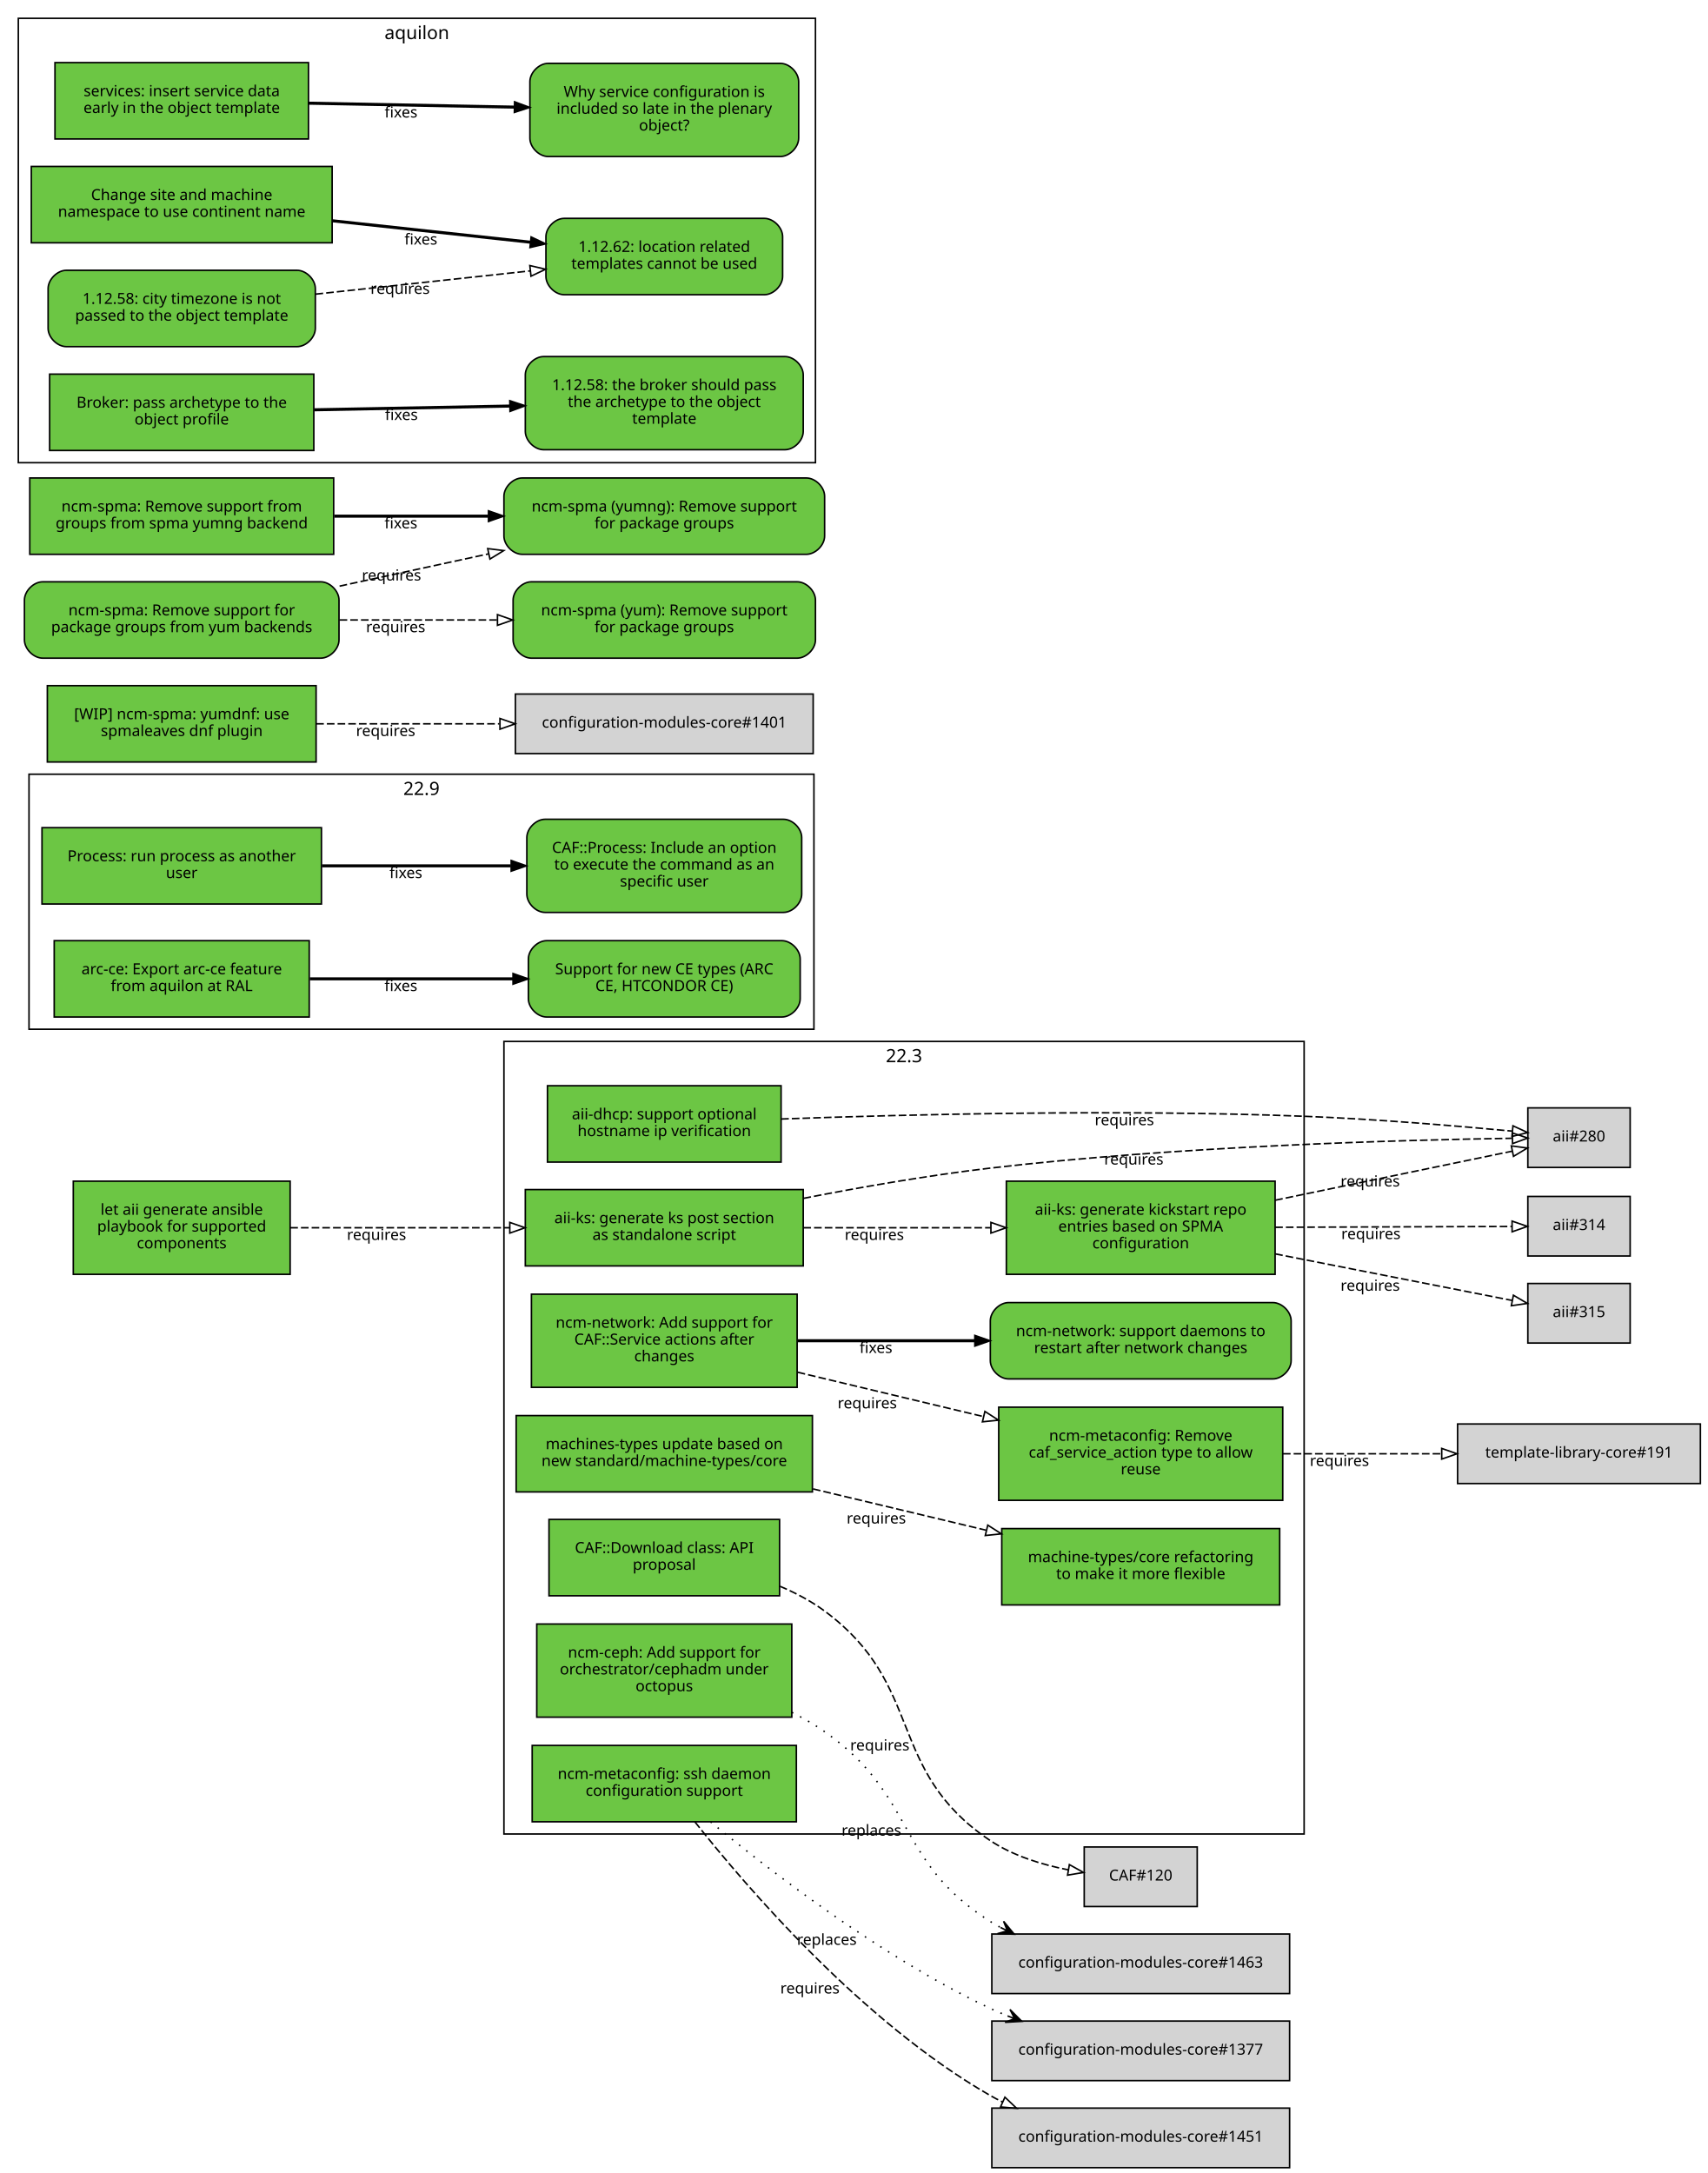
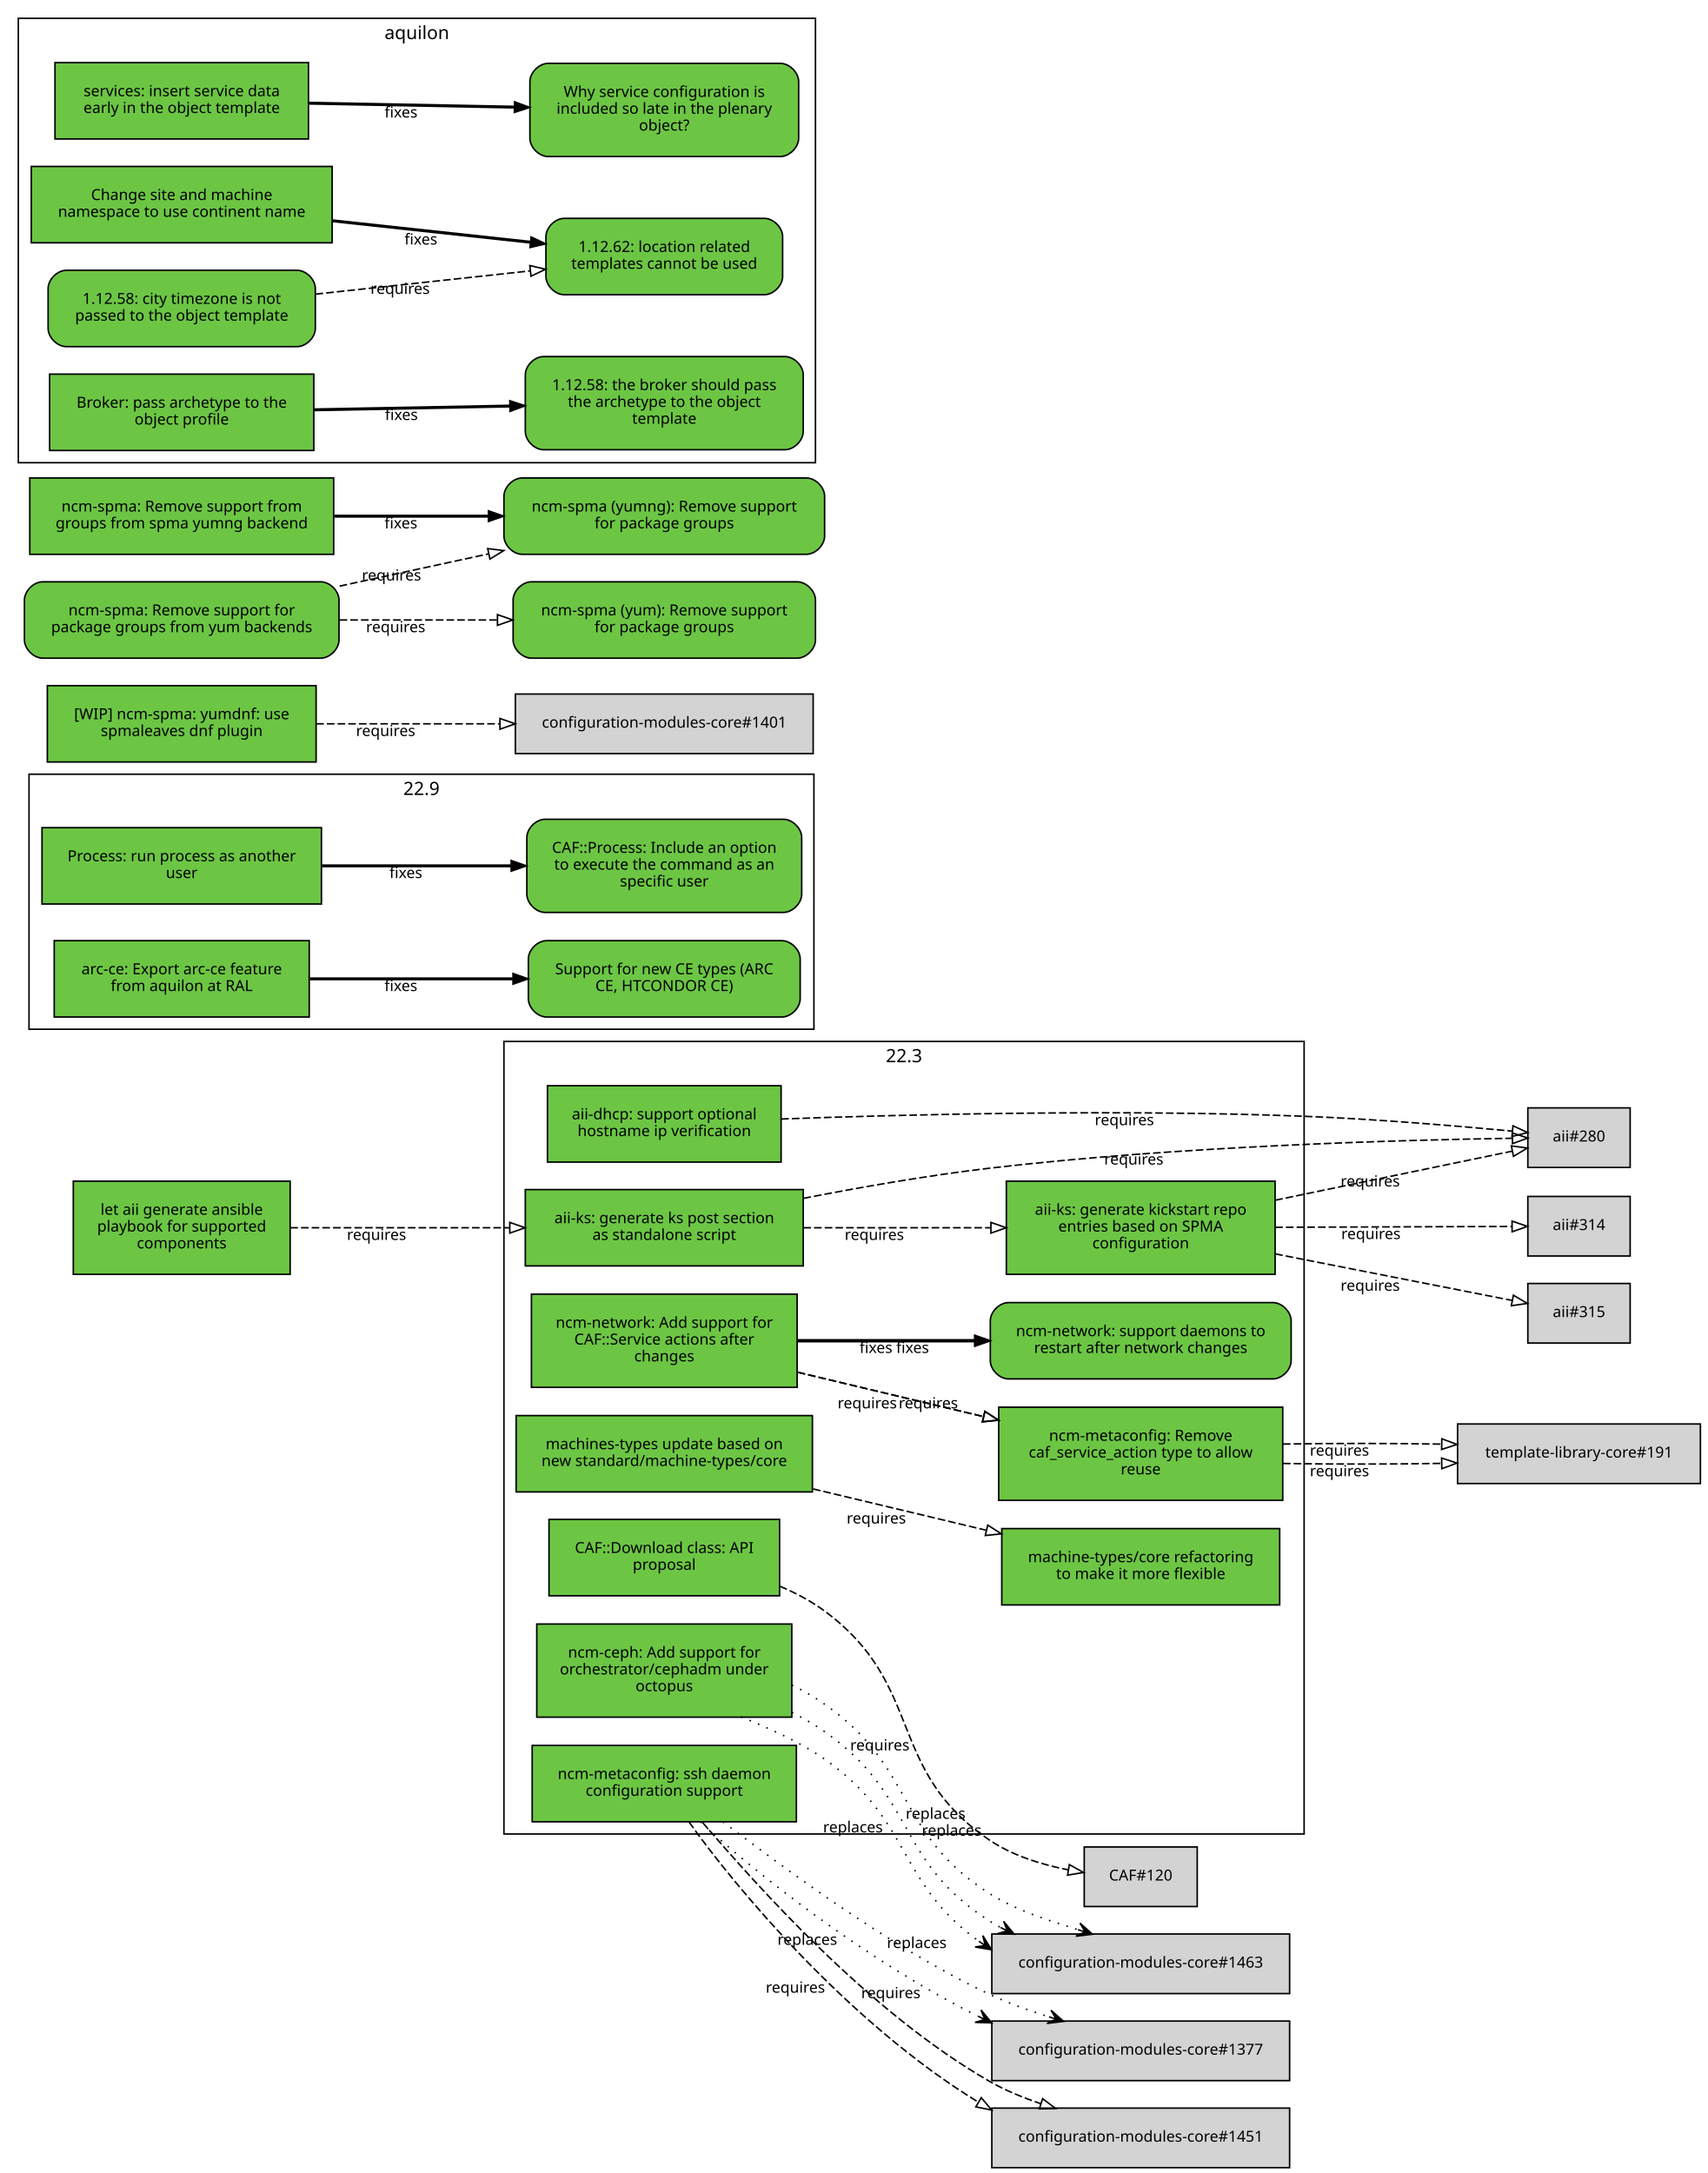
<svg xmlns="http://www.w3.org/2000/svg" xmlns:xlink="http://www.w3.org/1999/xlink" width="1118pt" height="1423pt" viewBox="0.00 0.00 1118.00 1423.00">
  <g id="graph0" class="graph" transform="scale(1 1) rotate(0) translate(4 1419)">
    <polygon fill="white" stroke="white" points="-4,5 -4,-1419 1115,-1419 1115,5 -4,5" />
    <g id="clust4" class="cluster">
      <polygon fill="none" stroke="black" points="8,-1116 8,-1407 530,-1407 530,-1116 8,-1116" />
      <text text-anchor="middle" x="269" y="-1393.4" font-family="Sans" font-size="12.00">aquilon</text>
    </g>
    <g id="clust2" class="cluster">
      <polygon fill="none" stroke="black" points="15,-745 15,-912 529,-912 529,-745 15,-745" />
      <text text-anchor="middle" x="272" y="-898.4" font-family="Sans" font-size="12.00">22.9</text>
    </g>
    <g id="clust1" class="cluster">
      <polygon fill="none" stroke="black" points="326,-218 326,-737 850,-737 850,-218 326,-218" />
      <text text-anchor="middle" x="588" y="-723.4" font-family="Sans" font-size="12.00">22.3</text>
    </g>
    <g id="node1" class="node">
      <g id="a_node1">
        <a xlink:href="https://github.com/quattor/aii/pull/328" xlink:title="aii#328 (pull-request)" target="_parent">
          <polygon fill="#6cc644" stroke="black" points="522,-640 340,-640 340,-590 522,-590 522,-640" />
          <text text-anchor="middle" x="431" y="-618" font-family="Sans" font-size="10.00">aii-ks: generate ks post section</text>
          <text text-anchor="middle" x="431" y="-607" font-family="Sans" font-size="10.00">as standalone script</text>
        </a>
      </g>
    </g>
    <g id="node2" class="node">
      <polygon fill="lightgrey" stroke="black" points="1063.5,-693.5 996.5,-693.5 996.5,-654.5 1063.5,-654.5 1063.5,-693.5" />
      <text text-anchor="middle" x="1030" y="-671.5" font-family="Sans" font-size="10.00">aii#280</text>
    </g>
    <g id="edge1" class="edge">
      <path fill="none" stroke="black" stroke-dasharray="5,2" d="M522.133,-634.255C559.652,-641.572 603.766,-649.274 644,-654 767.61,-668.518 914.782,-672.497 986.065,-673.588" />
      <polygon fill="none" stroke="black" points="986.382,-677.093 996.43,-673.734 986.48,-670.094 986.382,-677.093" />
      <text text-anchor="middle" x="738.473" y="-656.396" font-family="Sans" font-size="10.00">requires</text>
    </g>
    <g id="node3" class="node">
      <g id="a_node3">
        <a xlink:href="https://github.com/quattor/aii/pull/316" xlink:title="aii#316 (pull-request)" target="_parent">
          <polygon fill="#6cc644" stroke="black" points="831,-645.5 655,-645.5 655,-584.5 831,-584.5 831,-645.5" />
          <text text-anchor="middle" x="743" y="-623.5" font-family="Sans" font-size="10.00">aii-ks: generate kickstart repo</text>
          <text text-anchor="middle" x="743" y="-612.5" font-family="Sans" font-size="10.00">entries based on SPMA</text>
          <text text-anchor="middle" x="743" y="-601.5" font-family="Sans" font-size="10.00">configuration</text>
        </a>
      </g>
    </g>
    <g id="edge2" class="edge">
      <path fill="none" stroke="black" stroke-dasharray="5,2" d="M522.081,-615C560.563,-615 605.56,-615 644.792,-615" />
      <polygon fill="none" stroke="black" points="644.899,-618.5 654.899,-615 644.899,-611.5 644.899,-618.5" />
      <text text-anchor="middle" x="568.561" y="-607" font-family="Sans" font-size="10.00">requires</text>
    </g>
    <g id="edge3" class="edge">
      <path fill="none" stroke="black" stroke-dasharray="5,2" d="M831.058,-633.023C882.518,-643.676 945.406,-656.695 986.29,-665.158" />
      <polygon fill="none" stroke="black" points="985.688,-668.608 996.19,-667.208 987.107,-661.753 985.688,-668.608" />
      <text text-anchor="middle" x="893.279" y="-642.044" font-family="Sans" font-size="10.00">requires</text>
    </g>
    <g id="node4" class="node">
      <polygon fill="lightgrey" stroke="black" points="1063.5,-635.5 996.5,-635.5 996.5,-596.5 1063.5,-596.5 1063.5,-635.5" />
      <text text-anchor="middle" x="1030" y="-613.5" font-family="Sans" font-size="10.00">aii#314</text>
    </g>
    <g id="edge4" class="edge">
      <path fill="none" stroke="black" stroke-dasharray="5,2" d="M831.058,-615.305C882.409,-615.486 945.14,-615.706 986.03,-615.849" />
      <polygon fill="none" stroke="black" points="986.177,-619.35 996.19,-615.885 986.202,-612.35 986.177,-619.35" />
      <text text-anchor="middle" x="893.741" y="-607.596" font-family="Sans" font-size="10.00">requires</text>
    </g>
    <g id="node5" class="node">
      <polygon fill="lightgrey" stroke="black" points="1063.5,-578.5 996.5,-578.5 996.5,-539.5 1063.5,-539.5 1063.5,-578.5" />
      <text text-anchor="middle" x="1030" y="-556.5" font-family="Sans" font-size="10.00">aii#315</text>
    </g>
    <g id="edge5" class="edge">
      <path fill="none" stroke="black" stroke-dasharray="5,2" d="M831.058,-597.894C882.518,-587.782 945.406,-575.425 986.29,-567.392" />
      <polygon fill="none" stroke="black" points="987.052,-570.809 996.19,-565.447 985.702,-563.941 987.052,-570.809" />
      <text text-anchor="middle" x="893.279" y="-573.738" font-family="Sans" font-size="10.00">requires</text>
    </g>
    <g id="node6" class="node">
      <g id="a_node6">
        <a xlink:href="https://github.com/quattor/aii/pull/299" xlink:title="aii#299 (pull-request)" target="_parent">
          <polygon fill="#6cc644" stroke="black" points="507.5,-708 354.5,-708 354.5,-658 507.5,-658 507.5,-708" />
          <text text-anchor="middle" x="431" y="-686" font-family="Sans" font-size="10.00">aii-dhcp: support optional</text>
          <text text-anchor="middle" x="431" y="-675" font-family="Sans" font-size="10.00">hostname ip verification</text>
        </a>
      </g>
    </g>
    <g id="edge6" class="edge">
      <path fill="none" stroke="black" stroke-dasharray="5,2" d="M507.544,-686.217C591.286,-689.245 730.343,-692.672 850,-688 896.634,-686.179 949.947,-681.699 986.175,-678.294" />
      <polygon fill="none" stroke="black" points="986.759,-681.754 996.382,-677.32 986.094,-674.786 986.759,-681.754" />
      <text text-anchor="middle" x="732.307" y="-682.165" font-family="Sans" font-size="10.00">requires</text>
    </g>
    <g id="node7" class="node">
      <g id="a_node7">
        <a xlink:href="https://github.com/quattor/aii/pull/331" xlink:title="aii#331 (pull-request)" target="_parent">
          <polygon fill="#6cc644" stroke="black" points="186,-645.5 44,-645.5 44,-584.5 186,-584.5 186,-645.5" />
          <text text-anchor="middle" x="115" y="-623.5" font-family="Sans" font-size="10.00">let aii generate ansible</text>
          <text text-anchor="middle" x="115" y="-612.5" font-family="Sans" font-size="10.00">playbook for supported</text>
          <text text-anchor="middle" x="115" y="-601.5" font-family="Sans" font-size="10.00">components</text>
        </a>
      </g>
    </g>
    <g id="edge7" class="edge">
      <path fill="none" stroke="black" stroke-dasharray="5,2" d="M186.077,-615C228.343,-615 282.883,-615 329.668,-615" />
      <polygon fill="none" stroke="black" points="329.834,-618.5 339.834,-615 329.834,-611.5 329.834,-618.5" />
      <text text-anchor="middle" x="242.574" y="-607" font-family="Sans" font-size="10.00">requires</text>
    </g>
    <g id="node8" class="node">
      <g id="a_node8">
        <a xlink:href="https://github.com/quattor/CAF/pull/257" xlink:title="CAF#257 (pull-request)" target="_parent">
          <polygon fill="#6cc644" stroke="black" points="206.5,-877 23.5,-877 23.5,-827 206.5,-827 206.5,-877" />
          <text text-anchor="middle" x="115" y="-855" font-family="Sans" font-size="10.00">Process: run process as another</text>
          <text text-anchor="middle" x="115" y="-844" font-family="Sans" font-size="10.00">user</text>
        </a>
      </g>
    </g>
    <g id="node9" class="node">
      <g id="a_node9">
        <a xlink:href="https://github.com/quattor/CAF/issues/253" xlink:title="CAF#253 (issue)" target="_parent">
          <path fill="#6cc644" stroke="black" d="M509,-882.5C509,-882.5 353,-882.5 353,-882.5 347,-882.5 341,-876.5 341,-870.5 341,-870.5 341,-833.5 341,-833.5 341,-827.5 347,-821.5 353,-821.5 353,-821.5 509,-821.5 509,-821.5 515,-821.5 521,-827.5 521,-833.5 521,-833.5 521,-870.5 521,-870.5 521,-876.5 515,-882.5 509,-882.5" />
          <text text-anchor="middle" x="431" y="-860.5" font-family="Sans" font-size="10.00">CAF::Process: Include an option</text>
          <text text-anchor="middle" x="431" y="-849.5" font-family="Sans" font-size="10.00">to execute the command as an</text>
          <text text-anchor="middle" x="431" y="-838.5" font-family="Sans" font-size="10.00">specific user</text>
        </a>
      </g>
    </g>
    <g id="edge8" class="edge">
      <path fill="none" stroke="black" stroke-width="2" d="M206.822,-852C245.561,-852 290.88,-852 330.522,-852" />
      <polygon fill="black" stroke="black" points="330.737,-855.5 340.737,-852 330.737,-848.5 330.737,-855.5" />
      <text text-anchor="middle" x="261.782" y="-844" font-family="Sans" font-size="10.00">fixes</text>
    </g>
    <g id="node10" class="node">
      <g id="a_node10">
        <a xlink:href="https://github.com/quattor/CAF/pull/110" xlink:title="CAF#110 (pull-request)" target="_parent">
          <polygon fill="#6cc644" stroke="black" points="506.5,-424 355.5,-424 355.5,-374 506.5,-374 506.5,-424" />
          <text text-anchor="middle" x="431" y="-402" font-family="Sans" font-size="10.00">CAF::Download class: API</text>
          <text text-anchor="middle" x="431" y="-391" font-family="Sans" font-size="10.00">proposal</text>
        </a>
      </g>
    </g>
    <g id="node11" class="node">
      <polygon fill="lightgrey" stroke="black" points="780,-209.5 706,-209.5 706,-170.5 780,-170.5 780,-209.5" />
      <text text-anchor="middle" x="743" y="-187.5" font-family="Sans" font-size="10.00">CAF#120</text>
    </g>
    <g id="edge9" class="edge">
      <path fill="none" stroke="black" stroke-dasharray="5,2" d="M506.719,-380.235C517.084,-375.852 527.186,-370.504 536,-364 602.102,-315.225 575.898,-259.941 644,-214 659.174,-203.764 678.288,-197.885 695.597,-194.513" />
      <polygon fill="none" stroke="black" points="696.275,-197.948 705.537,-192.802 695.088,-191.049 696.275,-197.948" />
      <text text-anchor="middle" x="572.151" y="-272.731" font-family="Sans" font-size="10.00">requires</text>
    </g>
    <g id="node12" class="node">
      <g id="a_node12">
        <a xlink:href="https://github.com/quattor/configuration-modules-core/pull/1490" xlink:title="configuration-modules-core#1490 (pull-request)" target="_parent">
          <polygon fill="#6cc644" stroke="black" points="514.5,-355.5 347.5,-355.5 347.5,-294.5 514.5,-294.5 514.5,-355.5" />
          <text text-anchor="middle" x="431" y="-333.5" font-family="Sans" font-size="10.00">ncm-ceph: Add support for</text>
          <text text-anchor="middle" x="431" y="-322.5" font-family="Sans" font-size="10.00">orchestrator/cephadm under</text>
          <text text-anchor="middle" x="431" y="-311.5" font-family="Sans" font-size="10.00">octopus</text>
        </a>
      </g>
    </g>
    <g id="node13" class="node">
      <polygon fill="lightgrey" stroke="black" points="840.5,-152.5 645.5,-152.5 645.5,-113.5 840.5,-113.5 840.5,-152.5" />
      <text text-anchor="middle" x="743" y="-130.5" font-family="Sans" font-size="10.00">configuration-modules-core#1463</text>
    </g>
    <g id="edge10" class="edge">
+       <path fill="none" stroke="black" stroke-dasharray="1,5" d="M481.285,-294.741C499.458,-287.218 519.597,-278.482 536,-267 593.066,-227.054 583.433,-186.227 636.979,-147.805" />
+       <polygon fill="black" stroke="black" points="645.353,-142.154 639.581,-151.478 641.208,-144.951 637.063,-147.748 637.063,-147.748 637.063,-147.748 641.208,-144.951 634.546,-144.018 645.353,-142.154 645.353,-142.154" />
+       <text text-anchor="middle" x="554.538" y="-219.039" font-family="Sans" font-size="10.00">replaces</text>
+     </g>
+     <g id="edge11" class="edge">
      <path fill="none" stroke="black" stroke-dasharray="1,5" d="M514.567,-297.644C522.072,-293.866 529.344,-289.659 536,-285 595.873,-243.09 582.324,-200.209 644,-161 646.301,-159.537 648.679,-158.15 651.118,-156.833" />
      <polygon fill="black" stroke="black" points="660.181,-152.368 653.199,-160.824 655.696,-154.577 651.21,-156.787 651.21,-156.787 651.21,-156.787 655.696,-154.577 649.222,-152.75 660.181,-152.368 660.181,-152.368" />
-       <text text-anchor="middle" x="566.663" y="-216.923" font-family="Sans" font-size="10.00">replaces</text>
+       <text text-anchor="middle" x="608.663" y="-227.923" font-family="Sans" font-size="10.00">replaces</text>
+     </g>
+     <g id="edge17" class="edge">
+       <path fill="none" stroke="black" stroke-dasharray="1,5" d="M514.567,-315.565C522.072,-311.866 529.344,-307.659 536,-303 595.873,-261.09 582.324,-218.209 644,-179 661.341,-167.976 683.116,-161.192 701.733,-155.389" />
+       <polygon fill="black" stroke="black" points="711.421,-152.336 703.236,-159.634 706.652,-153.839 701.883,-155.342 701.883,-155.342 701.883,-155.342 706.652,-153.839 700.531,-151.05 711.421,-152.336 711.421,-152.336" />
+       <text text-anchor="middle" x="619.206" y="-216.899" font-family="Sans" font-size="10.00">replaces</text>
    </g>
    <g id="node14" class="node">
      <g id="a_node14">
        <a xlink:href="https://github.com/quattor/configuration-modules-core/pull/1452" xlink:title="configuration-modules-core#1452 (pull-request)" target="_parent">
          <polygon fill="#6cc644" stroke="black" points="517.5,-276 344.5,-276 344.5,-226 517.5,-226 517.5,-276" />
          <text text-anchor="middle" x="431" y="-254" font-family="Sans" font-size="10.00">ncm-metaconfig: ssh daemon</text>
          <text text-anchor="middle" x="431" y="-243" font-family="Sans" font-size="10.00">configuration support</text>
        </a>
      </g>
    </g>
    <g id="node15" class="node">
      <polygon fill="lightgrey" stroke="black" points="840.5,-95.5 645.5,-95.5 645.5,-56.5 840.5,-56.5 840.5,-95.5" />
      <text text-anchor="middle" x="743" y="-73.5" font-family="Sans" font-size="10.00">configuration-modules-core#1377</text>
    </g>
-     <g id="edge11" class="edge">
-       <path fill="none" stroke="black" stroke-dasharray="1,5" d="M461.302,-225.961C500.523,-193.6 573.366,-137.451 644,-104 647.778,-102.211 651.694,-100.513 655.689,-98.906" />
-       <polygon fill="black" stroke="black" points="665.129,-95.318 657.38,-103.077 660.455,-97.094 655.781,-98.871 655.781,-98.871 655.781,-98.871 660.455,-97.094 654.182,-94.665 665.129,-95.318 665.129,-95.318" />
-       <text text-anchor="middle" x="537.444" y="-145.408" font-family="Sans" font-size="10.00">replaces</text>
+     <g id="edge12" class="edge">
+       <path fill="none" stroke="black" stroke-dasharray="1,5" d="M454.595,-225.931C490.225,-192.854 562.837,-135.421 636.051,-98.892" />
+       <polygon fill="black" stroke="black" points="645.446,-94.323 638.421,-102.743 640.949,-96.51 636.453,-98.696 636.453,-98.696 636.453,-98.696 640.949,-96.51 634.485,-94.65 645.446,-94.323 645.446,-94.323" />
+       <text text-anchor="middle" x="524.667" y="-145.428" font-family="Sans" font-size="10.00">replaces</text>
    </g>
    <g id="node16" class="node">
      <polygon fill="lightgrey" stroke="black" points="840.5,-38.5 645.5,-38.5 645.5,0.5 840.5,0.5 840.5,-38.5" />
      <text text-anchor="middle" x="743" y="-16.5" font-family="Sans" font-size="10.00">configuration-modules-core#1451</text>
    </g>
-     <g id="edge12" class="edge">
-       <path fill="none" stroke="black" stroke-dasharray="5,2" d="M451.039,-225.948C485.052,-182.932 560.551,-95.028 644,-47 646.711,-45.44 649.516,-43.961 652.387,-42.561" />
-       <polygon fill="none" stroke="black" points="654.069,-45.642 661.754,-38.349 651.198,-39.258 654.069,-45.642" />
-       <text text-anchor="middle" x="526.394" y="-113.542" font-family="Sans" font-size="10.00">requires</text>
+     <g id="edge13" class="edge">
+       <path fill="none" stroke="black" stroke-dasharray="5,2" d="M447.179,-225.903C477.998,-182.481 552.091,-94.064 636.641,-42.402" />
+       <polygon fill="none" stroke="black" points="638.574,-45.325 645.388,-37.213 635.002,-39.305 638.574,-45.325" />
+       <text text-anchor="middle" x="516.862" y="-114.072" font-family="Sans" font-size="10.00">requires</text>
+     </g>
+     <g id="edge18" class="edge">
+       <path fill="none" stroke="black" stroke-dasharray="1,5" d="M469.484,-225.943C510.115,-195.298 578.021,-144.247 644,-113 656.106,-107.267 669.623,-102.476 682.656,-98.338" />
+       <polygon fill="black" stroke="black" points="692.497,-95.297 684.272,-102.549 687.72,-96.773 682.943,-98.25 682.943,-98.25 682.943,-98.25 687.72,-96.773 681.615,-93.95 692.497,-95.297 692.497,-95.297" />
+       <text text-anchor="middle" x="596.34" y="-143.316" font-family="Sans" font-size="10.00">replaces</text>
+     </g>
+     <g id="edge19" class="edge">
+       <path fill="none" stroke="black" stroke-dasharray="5,2" d="M455.89,-225.734C491.877,-184.085 564.314,-101.862 644,-56 654.304,-50.07 665.95,-45.324 677.523,-41.386" />
+       <polygon fill="none" stroke="black" points="678.757,-44.665 687.197,-38.26 676.605,-38.004 678.757,-44.665" />
+       <text text-anchor="middle" x="579.363" y="-110.512" font-family="Sans" font-size="10.00">requires</text>
    </g>
    <g id="node17" class="node">
      <g id="a_node17">
        <a xlink:href="https://github.com/quattor/configuration-modules-core/pull/1336" xlink:title="configuration-modules-core#1336 (pull-request)" target="_parent">
          <polygon fill="#6cc644" stroke="black" points="518,-571.5 344,-571.5 344,-510.5 518,-510.5 518,-571.5" />
          <text text-anchor="middle" x="431" y="-549.5" font-family="Sans" font-size="10.00">ncm-network: Add support for</text>
          <text text-anchor="middle" x="431" y="-538.5" font-family="Sans" font-size="10.00">CAF::Service actions after</text>
          <text text-anchor="middle" x="431" y="-527.5" font-family="Sans" font-size="10.00">changes</text>
        </a>
      </g>
    </g>
    <g id="node18" class="node">
      <g id="a_node18">
        <a xlink:href="https://github.com/quattor/configuration-modules-core/pull/1335" xlink:title="configuration-modules-core#1335 (pull-request)" target="_parent">
          <polygon fill="#6cc644" stroke="black" points="836,-497.5 650,-497.5 650,-436.5 836,-436.5 836,-497.5" />
          <text text-anchor="middle" x="743" y="-475.5" font-family="Sans" font-size="10.00">ncm-metaconfig: Remove</text>
          <text text-anchor="middle" x="743" y="-464.5" font-family="Sans" font-size="10.00">caf_service_action type to allow</text>
          <text text-anchor="middle" x="743" y="-453.5" font-family="Sans" font-size="10.00">reuse</text>
        </a>
      </g>
    </g>
-     <g id="edge13" class="edge">
+     <g id="edge14" class="edge">
      <path fill="none" stroke="black" stroke-dasharray="5,2" d="M518.352,-520.387C556.091,-511.378 600.633,-500.746 639.992,-491.35" />
      <polygon fill="none" stroke="black" points="640.966,-494.716 649.88,-488.99 639.34,-487.908 640.966,-494.716" />
      <text text-anchor="middle" x="563.923" y="-496.734" font-family="Sans" font-size="10.00">requires</text>
    </g>
    <g id="node19" class="node">
      <g id="a_node19">
        <a xlink:href="https://github.com/quattor/configuration-modules-core/issues/1071" xlink:title="configuration-modules-core#1071 (issue)" target="_parent">
          <path fill="#6cc644" stroke="black" d="M829.5,-566C829.5,-566 656.5,-566 656.5,-566 650.5,-566 644.5,-560 644.5,-554 644.5,-554 644.5,-528 644.5,-528 644.5,-522 650.5,-516 656.5,-516 656.5,-516 829.5,-516 829.5,-516 835.5,-516 841.5,-522 841.5,-528 841.5,-528 841.5,-554 841.5,-554 841.5,-560 835.5,-566 829.5,-566" />
          <text text-anchor="middle" x="743" y="-544" font-family="Sans" font-size="10.00">ncm-network: support daemons to</text>
          <text text-anchor="middle" x="743" y="-533" font-family="Sans" font-size="10.00">restart after network changes</text>
        </a>
      </g>
    </g>
-     <g id="edge14" class="edge">
+     <g id="edge15" class="edge">
      <path fill="none" stroke="black" stroke-width="2" d="M518.352,-541C554.286,-541 596.389,-541 634.312,-541" />
      <polygon fill="black" stroke="black" points="634.371,-544.5 644.371,-541 634.371,-537.5 634.371,-544.5" />
      <text text-anchor="middle" x="569.612" y="-533" font-family="Sans" font-size="10.00">fixes</text>
    </g>
+     <g id="edge20" class="edge">
+       <path fill="none" stroke="black" stroke-dasharray="5,2" d="M518.352,-520.387C556.091,-511.378 600.633,-500.746 639.992,-491.35" />
+       <polygon fill="none" stroke="black" points="640.966,-494.716 649.88,-488.99 639.34,-487.908 640.966,-494.716" />
+       <text text-anchor="middle" x="603.923" y="-496.734" font-family="Sans" font-size="10.00">requires</text>
+     </g>
+     <g id="edge21" class="edge">
+       <path fill="none" stroke="black" stroke-width="2" d="M518.352,-541C554.286,-541 596.389,-541 634.312,-541" />
+       <polygon fill="black" stroke="black" points="634.371,-544.5 644.371,-541 634.371,-537.5 634.371,-544.5" />
+       <text text-anchor="middle" x="593.612" y="-533" font-family="Sans" font-size="10.00">fixes</text>
+     </g>
    <g id="node20" class="node">
      <polygon fill="lightgrey" stroke="black" points="1109.5,-486.5 950.5,-486.5 950.5,-447.5 1109.5,-447.5 1109.5,-486.5" />
      <text text-anchor="middle" x="1030" y="-464.5" font-family="Sans" font-size="10.00">template-library-core#191</text>
    </g>
-     <g id="edge15" class="edge">
-       <path fill="none" stroke="black" stroke-dasharray="5,2" d="M836.138,-467C869.447,-467 906.968,-467 940.003,-467" />
-       <polygon fill="none" stroke="black" points="940.101,-470.5 950.101,-467 940.101,-463.5 940.101,-470.5" />
-       <text text-anchor="middle" x="873.142" y="-459" font-family="Sans" font-size="10.00">requires</text>
+     <g id="edge16" class="edge">
+       <path fill="none" stroke="black" stroke-dasharray="5,2" d="M836.138,-460.64C869.447,-460.103 906.968,-460.121 940.003,-460.692" />
+       <polygon fill="none" stroke="black" points="940.035,-464.193 950.101,-460.887 940.17,-457.194 940.035,-464.193" />
+       <text text-anchor="middle" x="873.142" y="-452.257" font-family="Sans" font-size="10.00">requires</text>
+     </g>
+     <g id="edge22" class="edge">
+       <path fill="none" stroke="black" stroke-dasharray="5,2" d="M836.138,-473.36C869.447,-473.897 906.968,-473.879 940.003,-473.308" />
+       <polygon fill="none" stroke="black" points="940.17,-476.806 950.101,-473.113 940.035,-469.807 940.17,-476.806" />
+       <text text-anchor="middle" x="873.142" y="-465.743" font-family="Sans" font-size="10.00">requires</text>
    </g>
    <g id="node21" class="node">
      <g id="a_node21">
        <a xlink:href="https://github.com/quattor/configuration-modules-core/pull/1507" xlink:title="configuration-modules-core#1507 (pull-request)" target="_parent">
          <polygon fill="#6cc644" stroke="black" points="203,-970 27,-970 27,-920 203,-920 203,-970" />
          <text text-anchor="middle" x="115" y="-948" font-family="Sans" font-size="10.00">[WIP] ncm-spma: yumdnf: use</text>
          <text text-anchor="middle" x="115" y="-937" font-family="Sans" font-size="10.00">spmaleaves dnf plugin</text>
        </a>
      </g>
    </g>
    <g id="node22" class="node">
      <polygon fill="lightgrey" stroke="black" points="528.5,-964.5 333.5,-964.5 333.5,-925.5 528.5,-925.5 528.5,-964.5" />
      <text text-anchor="middle" x="431" y="-942.5" font-family="Sans" font-size="10.00">configuration-modules-core#1401</text>
    </g>
-     <g id="edge16" class="edge">
+     <g id="edge23" class="edge">
      <path fill="none" stroke="black" stroke-dasharray="5,2" d="M203.05,-945C240.203,-945 283.927,-945 323.027,-945" />
      <polygon fill="none" stroke="black" points="323.391,-948.5 333.391,-945 323.391,-941.5 323.391,-948.5" />
      <text text-anchor="middle" x="248.549" y="-937" font-family="Sans" font-size="10.00">requires</text>
    </g>
    <g id="node23" class="node">
      <g id="a_node23">
        <a xlink:href="https://github.com/quattor/configuration-modules-core/pull/1148" xlink:title="configuration-modules-core#1148 (pull-request)" target="_parent">
          <polygon fill="#6cc644" stroke="black" points="214.5,-1106 15.5,-1106 15.5,-1056 214.5,-1056 214.5,-1106" />
          <text text-anchor="middle" x="115" y="-1084" font-family="Sans" font-size="10.00">ncm-spma: Remove support from</text>
          <text text-anchor="middle" x="115" y="-1073" font-family="Sans" font-size="10.00">groups from spma yumng backend</text>
        </a>
      </g>
    </g>
    <g id="node24" class="node">
      <g id="a_node24">
        <a xlink:href="https://github.com/quattor/configuration-modules-core/issues/952" xlink:title="configuration-modules-core#952 (issue)" target="_parent">
          <path fill="#6cc644" stroke="black" d="M524,-1106C524,-1106 338,-1106 338,-1106 332,-1106 326,-1100 326,-1094 326,-1094 326,-1068 326,-1068 326,-1062 332,-1056 338,-1056 338,-1056 524,-1056 524,-1056 530,-1056 536,-1062 536,-1068 536,-1068 536,-1094 536,-1094 536,-1100 530,-1106 524,-1106" />
          <text text-anchor="middle" x="431" y="-1084" font-family="Sans" font-size="10.00">ncm-spma (yumng): Remove support</text>
          <text text-anchor="middle" x="431" y="-1073" font-family="Sans" font-size="10.00">for package groups</text>
        </a>
      </g>
    </g>
-     <g id="edge17" class="edge">
+     <g id="edge24" class="edge">
      <path fill="none" stroke="black" stroke-width="2" d="M214.921,-1081C246.933,-1081 282.695,-1081 315.726,-1081" />
      <polygon fill="black" stroke="black" points="315.883,-1084.5 325.883,-1081 315.882,-1077.5 315.883,-1084.5" />
      <text text-anchor="middle" x="258.546" y="-1073" font-family="Sans" font-size="10.00">fixes</text>
    </g>
    <g id="node25" class="node">
      <g id="a_node25">
        <a xlink:href="https://github.com/quattor/configuration-modules-core/issues/950" xlink:title="configuration-modules-core#950 (issue)" target="_parent">
          <path fill="#6cc644" stroke="black" d="M206,-1038C206,-1038 24,-1038 24,-1038 18,-1038 12,-1032 12,-1026 12,-1026 12,-1000 12,-1000 12,-994 18,-988 24,-988 24,-988 206,-988 206,-988 212,-988 218,-994 218,-1000 218,-1000 218,-1026 218,-1026 218,-1032 212,-1038 206,-1038" />
          <text text-anchor="middle" x="115" y="-1016" font-family="Sans" font-size="10.00">ncm-spma: Remove support for</text>
          <text text-anchor="middle" x="115" y="-1005" font-family="Sans" font-size="10.00">package groups from yum backends</text>
        </a>
      </g>
    </g>
    <g id="node26" class="node">
      <g id="a_node26">
        <a xlink:href="https://github.com/quattor/configuration-modules-core/issues/951" xlink:title="configuration-modules-core#951 (issue)" target="_parent">
          <path fill="#6cc644" stroke="black" d="M518,-1038C518,-1038 344,-1038 344,-1038 338,-1038 332,-1032 332,-1026 332,-1026 332,-1000 332,-1000 332,-994 338,-988 344,-988 344,-988 518,-988 518,-988 524,-988 530,-994 530,-1000 530,-1000 530,-1026 530,-1026 530,-1032 524,-1038 518,-1038" />
          <text text-anchor="middle" x="431" y="-1016" font-family="Sans" font-size="10.00">ncm-spma (yum): Remove support</text>
          <text text-anchor="middle" x="431" y="-1005" font-family="Sans" font-size="10.00">for package groups</text>
        </a>
      </g>
    </g>
-     <g id="edge18" class="edge">
+     <g id="edge25" class="edge">
      <path fill="none" stroke="black" stroke-dasharray="5,2" d="M218.381,-1013C251.386,-1013 288.071,-1013 321.502,-1013" />
      <polygon fill="none" stroke="black" points="321.765,-1016.5 331.765,-1013 321.765,-1009.5 321.765,-1016.5" />
      <text text-anchor="middle" x="255.107" y="-1005" font-family="Sans" font-size="10.00">requires</text>
    </g>
-     <g id="edge19" class="edge">
+     <g id="edge26" class="edge">
      <path fill="none" stroke="black" stroke-dasharray="5,2" d="M218.381,-1035.17C249.602,-1041.93 284.116,-1049.41 316.053,-1056.32" />
      <polygon fill="none" stroke="black" points="315.361,-1059.75 325.876,-1058.45 316.843,-1052.91 315.361,-1059.75" />
      <text text-anchor="middle" x="252.372" y="-1038.86" font-family="Sans" font-size="10.00">requires</text>
    </g>
    <g id="node27" class="node">
      <g id="a_node27">
        <a xlink:href="https://github.com/quattor/template-library-grid/pull/241" xlink:title="template-library-grid#241 (pull-request)" target="_parent">
          <polygon fill="#6cc644" stroke="black" points="528,-492 334,-492 334,-442 528,-442 528,-492" />
          <text text-anchor="middle" x="431" y="-470" font-family="Sans" font-size="10.00">machines-types update based on</text>
          <text text-anchor="middle" x="431" y="-459" font-family="Sans" font-size="10.00">new standard/machine-types/core</text>
        </a>
      </g>
    </g>
    <g id="node28" class="node">
      <g id="a_node28">
        <a xlink:href="https://github.com/quattor/template-library-standard/pull/140" xlink:title="template-library-standard#140 (pull-request)" target="_parent">
          <polygon fill="#6cc644" stroke="black" points="834,-418 652,-418 652,-368 834,-368 834,-418" />
          <text text-anchor="middle" x="743" y="-396" font-family="Sans" font-size="10.00">machine-types/core refactoring</text>
          <text text-anchor="middle" x="743" y="-385" font-family="Sans" font-size="10.00">to make it more flexible</text>
        </a>
      </g>
    </g>
-     <g id="edge20" class="edge">
+     <g id="edge27" class="edge">
      <path fill="none" stroke="black" stroke-dasharray="5,2" d="M528.387,-443.992C564.372,-435.402 605.301,-425.631 641.636,-416.958" />
      <polygon fill="none" stroke="black" points="642.84,-420.269 651.754,-414.543 641.215,-413.46 642.84,-420.269" />
      <text text-anchor="middle" x="569.849" y="-421.32" font-family="Sans" font-size="10.00">requires</text>
    </g>
    <g id="node29" class="node">
      <g id="a_node29">
        <a xlink:href="https://github.com/quattor/template-library-grid/pull/232" xlink:title="template-library-grid#232 (pull-request)" target="_parent">
          <polygon fill="#6cc644" stroke="black" points="198.5,-803 31.5,-803 31.5,-753 198.5,-753 198.5,-803" />
          <text text-anchor="middle" x="115" y="-781" font-family="Sans" font-size="10.00">arc-ce: Export arc-ce feature</text>
          <text text-anchor="middle" x="115" y="-770" font-family="Sans" font-size="10.00">from aquilon at RAL</text>
        </a>
      </g>
    </g>
    <g id="node30" class="node">
      <g id="a_node30">
        <a xlink:href="https://github.com/quattor/template-library-grid/issues/221" xlink:title="template-library-grid#221 (issue)" target="_parent">
          <path fill="#6cc644" stroke="black" d="M508,-803C508,-803 354,-803 354,-803 348,-803 342,-797 342,-791 342,-791 342,-765 342,-765 342,-759 348,-753 354,-753 354,-753 508,-753 508,-753 514,-753 520,-759 520,-765 520,-765 520,-791 520,-791 520,-797 514,-803 508,-803" />
          <text text-anchor="middle" x="431" y="-781" font-family="Sans" font-size="10.00">Support for new CE types (ARC</text>
          <text text-anchor="middle" x="431" y="-770" font-family="Sans" font-size="10.00">CE, HTCONDOR CE)</text>
        </a>
      </g>
    </g>
-     <g id="edge21" class="edge">
+     <g id="edge28" class="edge">
      <path fill="none" stroke="black" stroke-width="2" d="M198.911,-778C239.702,-778 289.151,-778 331.823,-778" />
      <polygon fill="black" stroke="black" points="331.947,-781.5 341.947,-778 331.947,-774.5 331.947,-781.5" />
      <text text-anchor="middle" x="258.543" y="-770" font-family="Sans" font-size="10.00">fixes</text>
    </g>
    <g id="node31" class="node">
      <g id="a_node31">
        <a xlink:href="https://github.com/quattor/aquilon/pull/115" xlink:title="aquilon#115 (pull-request)" target="_parent">
          <polygon fill="#6cc644" stroke="black" points="198,-1378 32,-1378 32,-1328 198,-1328 198,-1378" />
          <text text-anchor="middle" x="115" y="-1356" font-family="Sans" font-size="10.00">services: insert service data</text>
          <text text-anchor="middle" x="115" y="-1345" font-family="Sans" font-size="10.00">early in the object template</text>
        </a>
      </g>
    </g>
    <g id="node32" class="node">
      <g id="a_node32">
        <a xlink:href="https://github.com/quattor/aquilon/issues/109" xlink:title="aquilon#109 (issue)" target="_parent">
          <path fill="#6cc644" stroke="black" d="M507,-1377.5C507,-1377.5 355,-1377.5 355,-1377.5 349,-1377.5 343,-1371.5 343,-1365.5 343,-1365.5 343,-1328.5 343,-1328.5 343,-1322.5 349,-1316.5 355,-1316.5 355,-1316.5 507,-1316.5 507,-1316.5 513,-1316.5 519,-1322.5 519,-1328.5 519,-1328.5 519,-1365.5 519,-1365.5 519,-1371.5 513,-1377.5 507,-1377.5" />
          <text text-anchor="middle" x="431" y="-1355.5" font-family="Sans" font-size="10.00">Why service configuration is</text>
          <text text-anchor="middle" x="431" y="-1344.5" font-family="Sans" font-size="10.00">included so late in the plenary</text>
          <text text-anchor="middle" x="431" y="-1333.5" font-family="Sans" font-size="10.00">object?</text>
        </a>
      </g>
    </g>
-     <g id="edge22" class="edge">
+     <g id="edge29" class="edge">
      <path fill="none" stroke="black" stroke-width="2" d="M198.09,-1351.43C239.304,-1350.64 289.515,-1349.68 332.663,-1348.86" />
      <polygon fill="black" stroke="black" points="332.965,-1352.35 342.896,-1348.66 332.831,-1345.36 332.965,-1352.35" />
      <text text-anchor="middle" x="258.61" y="-1342.05" font-family="Sans" font-size="10.00">fixes</text>
    </g>
    <g id="node33" class="node">
      <g id="a_node33">
        <a xlink:href="https://github.com/quattor/aquilon/pull/110" xlink:title="aquilon#110 (pull-request)" target="_parent">
          <polygon fill="#6cc644" stroke="black" points="213.5,-1310 16.5,-1310 16.5,-1260 213.5,-1260 213.5,-1310" />
          <text text-anchor="middle" x="115" y="-1288" font-family="Sans" font-size="10.00">Change site and machine</text>
          <text text-anchor="middle" x="115" y="-1277" font-family="Sans" font-size="10.00">namespace to use continent name</text>
        </a>
      </g>
    </g>
    <g id="node34" class="node">
      <g id="a_node34">
        <a xlink:href="https://github.com/quattor/aquilon/issues/104" xlink:title="aquilon#104 (issue)" target="_parent">
          <path fill="#6cc644" stroke="black" d="M496.5,-1276C496.5,-1276 365.5,-1276 365.5,-1276 359.5,-1276 353.5,-1270 353.5,-1264 353.5,-1264 353.5,-1238 353.5,-1238 353.5,-1232 359.5,-1226 365.5,-1226 365.5,-1226 496.5,-1226 496.5,-1226 502.5,-1226 508.5,-1232 508.5,-1238 508.5,-1238 508.5,-1264 508.5,-1264 508.5,-1270 502.5,-1276 496.5,-1276" />
          <text text-anchor="middle" x="431" y="-1254" font-family="Sans" font-size="10.00">1.12.62: location related</text>
          <text text-anchor="middle" x="431" y="-1243" font-family="Sans" font-size="10.00">templates cannot be used</text>
        </a>
      </g>
    </g>
-     <g id="edge23" class="edge">
+     <g id="edge30" class="edge">
      <path fill="none" stroke="black" stroke-width="2" d="M213.63,-1274.43C255.122,-1269.94 303.101,-1264.74 343.32,-1260.39" />
      <polygon fill="black" stroke="black" points="343.804,-1263.85 353.369,-1259.3 343.05,-1256.89 343.804,-1263.85" />
      <text text-anchor="middle" x="271.634" y="-1258.85" font-family="Sans" font-size="10.00">fixes</text>
    </g>
    <g id="node35" class="node">
      <g id="a_node35">
        <a xlink:href="https://github.com/quattor/aquilon/issues/91" xlink:title="aquilon#91 (issue)" target="_parent">
          <path fill="#6cc644" stroke="black" d="M190.5,-1242C190.5,-1242 39.5,-1242 39.5,-1242 33.5,-1242 27.5,-1236 27.5,-1230 27.5,-1230 27.5,-1204 27.5,-1204 27.5,-1198 33.5,-1192 39.5,-1192 39.5,-1192 190.5,-1192 190.5,-1192 196.5,-1192 202.5,-1198 202.5,-1204 202.5,-1204 202.5,-1230 202.5,-1230 202.5,-1236 196.5,-1242 190.5,-1242" />
          <text text-anchor="middle" x="115" y="-1220" font-family="Sans" font-size="10.00">1.12.58: city timezone is not</text>
          <text text-anchor="middle" x="115" y="-1209" font-family="Sans" font-size="10.00">passed to the object template</text>
        </a>
      </g>
    </g>
-     <g id="edge24" class="edge">
+     <g id="edge31" class="edge">
      <path fill="none" stroke="black" stroke-dasharray="5,2" d="M202.633,-1226.38C246.42,-1231.12 299.413,-1236.86 343.22,-1241.6" />
      <polygon fill="none" stroke="black" points="342.962,-1245.1 353.281,-1242.69 343.716,-1238.14 342.962,-1245.1" />
      <text text-anchor="middle" x="258.022" y="-1226.54" font-family="Sans" font-size="10.00">requires</text>
    </g>
    <g id="node36" class="node">
      <g id="a_node36">
        <a xlink:href="https://github.com/quattor/aquilon/pull/89" xlink:title="aquilon#89 (pull-request)" target="_parent">
          <polygon fill="#6cc644" stroke="black" points="201.5,-1174 28.5,-1174 28.5,-1124 201.5,-1124 201.5,-1174" />
          <text text-anchor="middle" x="115" y="-1152" font-family="Sans" font-size="10.00">Broker: pass archetype to the</text>
          <text text-anchor="middle" x="115" y="-1141" font-family="Sans" font-size="10.00">object profile</text>
        </a>
      </g>
    </g>
    <g id="node37" class="node">
      <g id="a_node37">
        <a xlink:href="https://github.com/quattor/aquilon/issues/88" xlink:title="aquilon#88 (issue)" target="_parent">
          <path fill="#6cc644" stroke="black" d="M510,-1185.5C510,-1185.5 352,-1185.5 352,-1185.5 346,-1185.5 340,-1179.5 340,-1173.5 340,-1173.5 340,-1136.5 340,-1136.5 340,-1130.5 346,-1124.5 352,-1124.5 352,-1124.5 510,-1124.5 510,-1124.5 516,-1124.5 522,-1130.5 522,-1136.5 522,-1136.5 522,-1173.5 522,-1173.5 522,-1179.5 516,-1185.5 510,-1185.5" />
          <text text-anchor="middle" x="431" y="-1163.5" font-family="Sans" font-size="10.00">1.12.58: the broker should pass</text>
          <text text-anchor="middle" x="431" y="-1152.5" font-family="Sans" font-size="10.00">the archetype to the object</text>
          <text text-anchor="middle" x="431" y="-1141.5" font-family="Sans" font-size="10.00">template</text>
        </a>
      </g>
    </g>
-     <g id="edge25" class="edge">
+     <g id="edge32" class="edge">
      <path fill="none" stroke="black" stroke-width="2" d="M201.802,-1150.64C241.391,-1151.4 288.643,-1152.3 329.852,-1153.09" />
      <polygon fill="black" stroke="black" points="329.85,-1156.59 339.915,-1153.28 329.984,-1149.59 329.85,-1156.59" />
      <text text-anchor="middle" x="258.872" y="-1143.96" font-family="Sans" font-size="10.00">fixes</text>
    </g>
  </g>
</svg>
